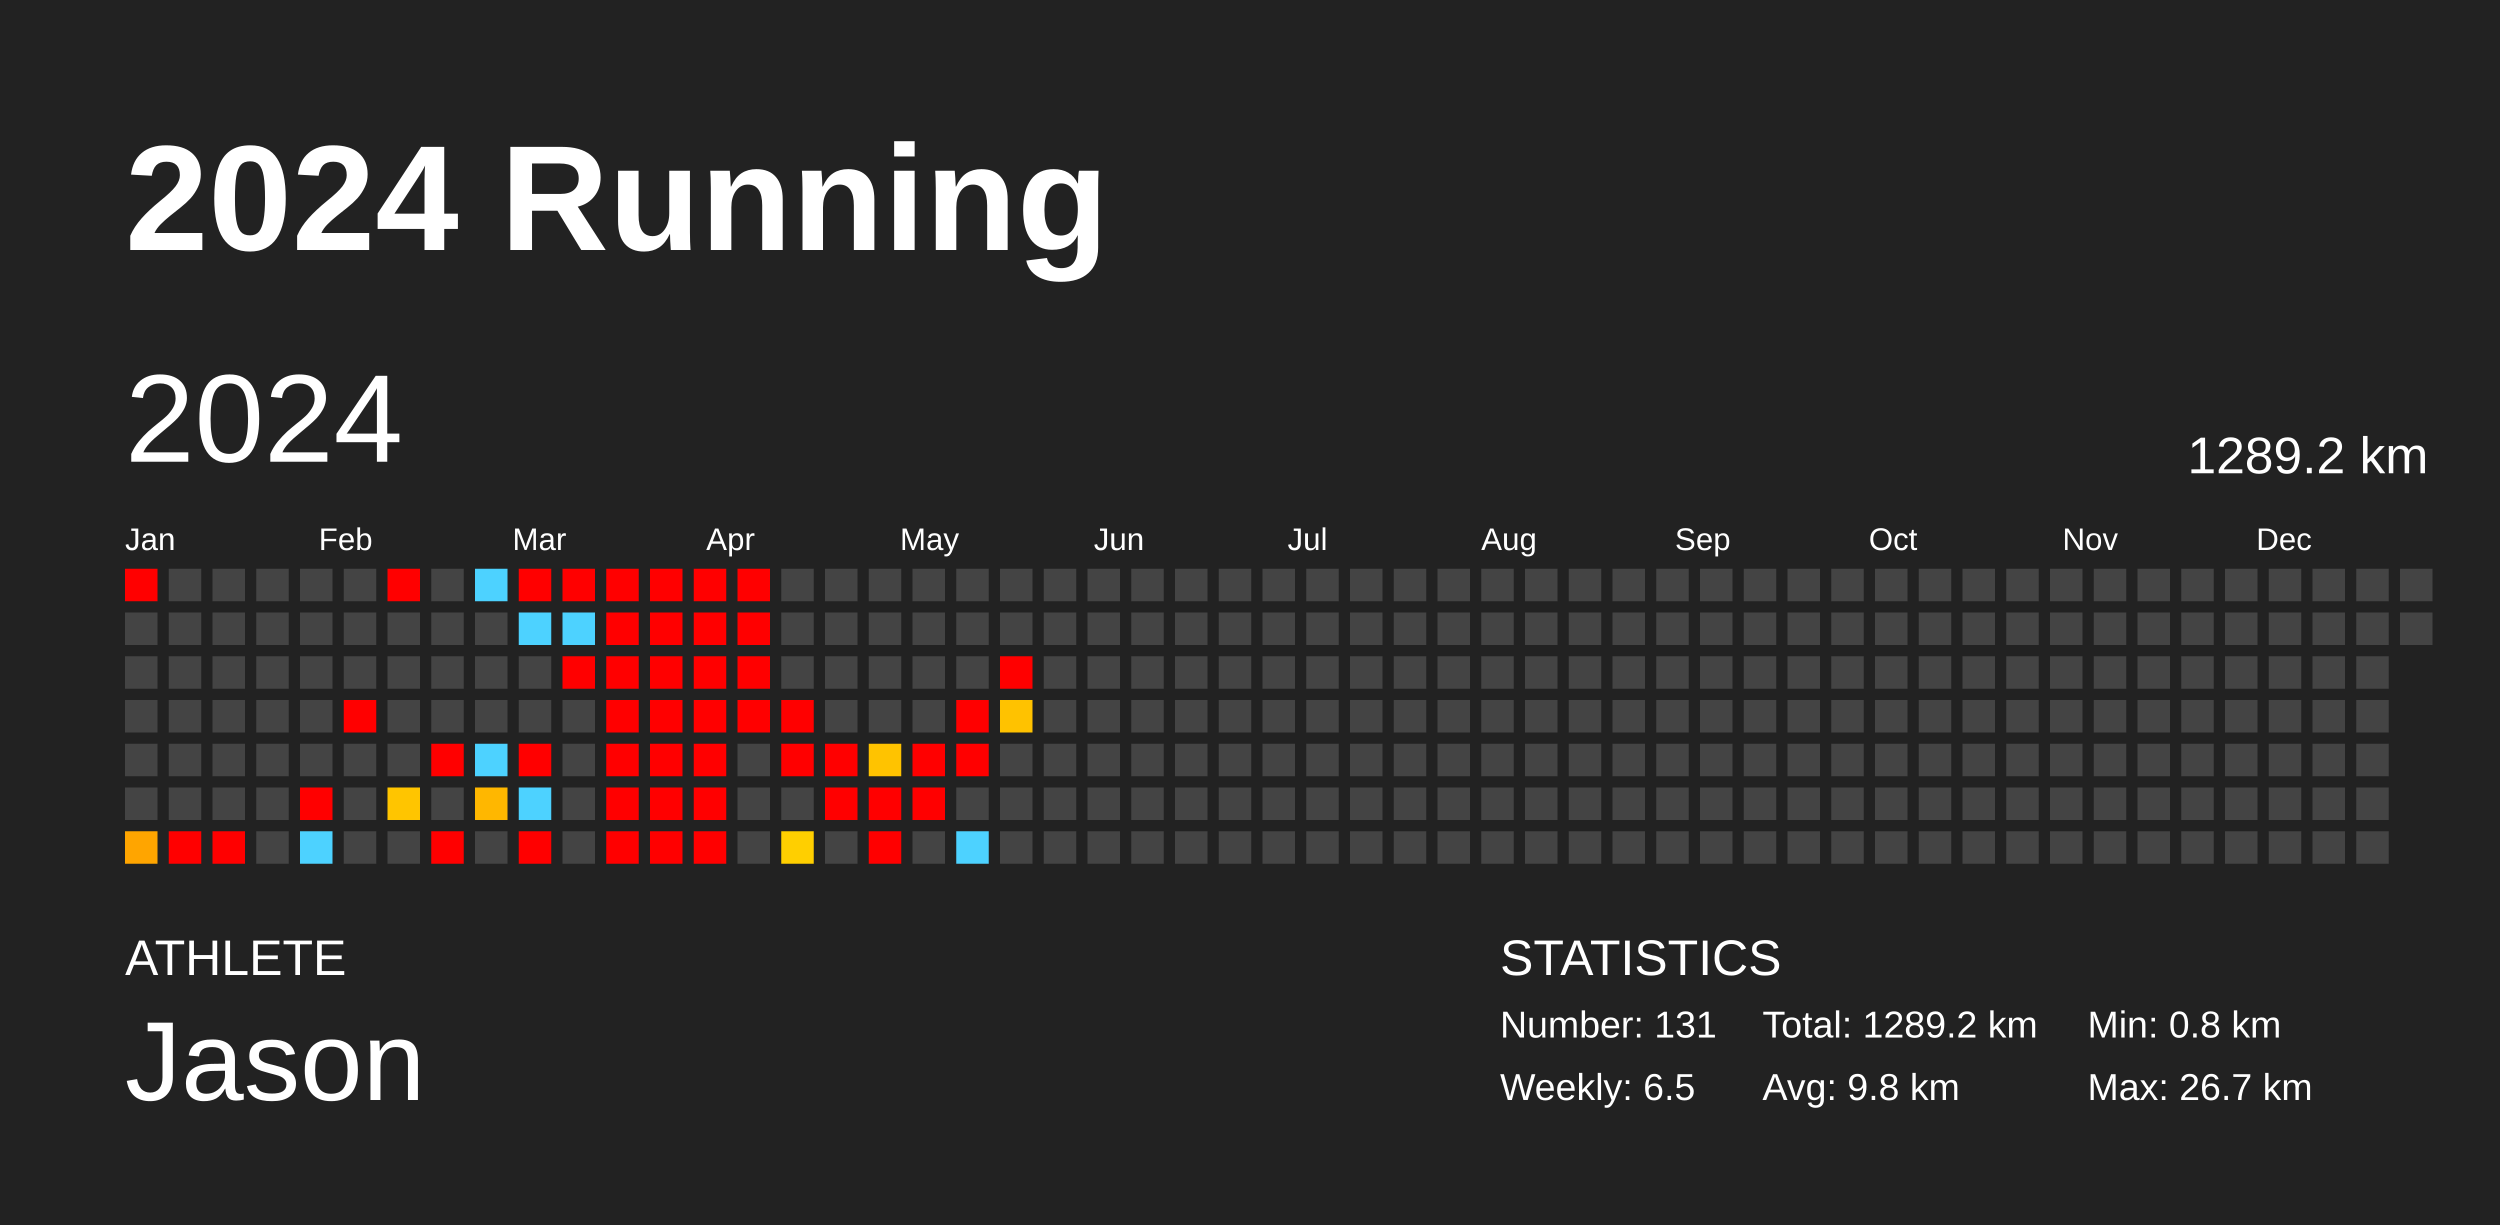
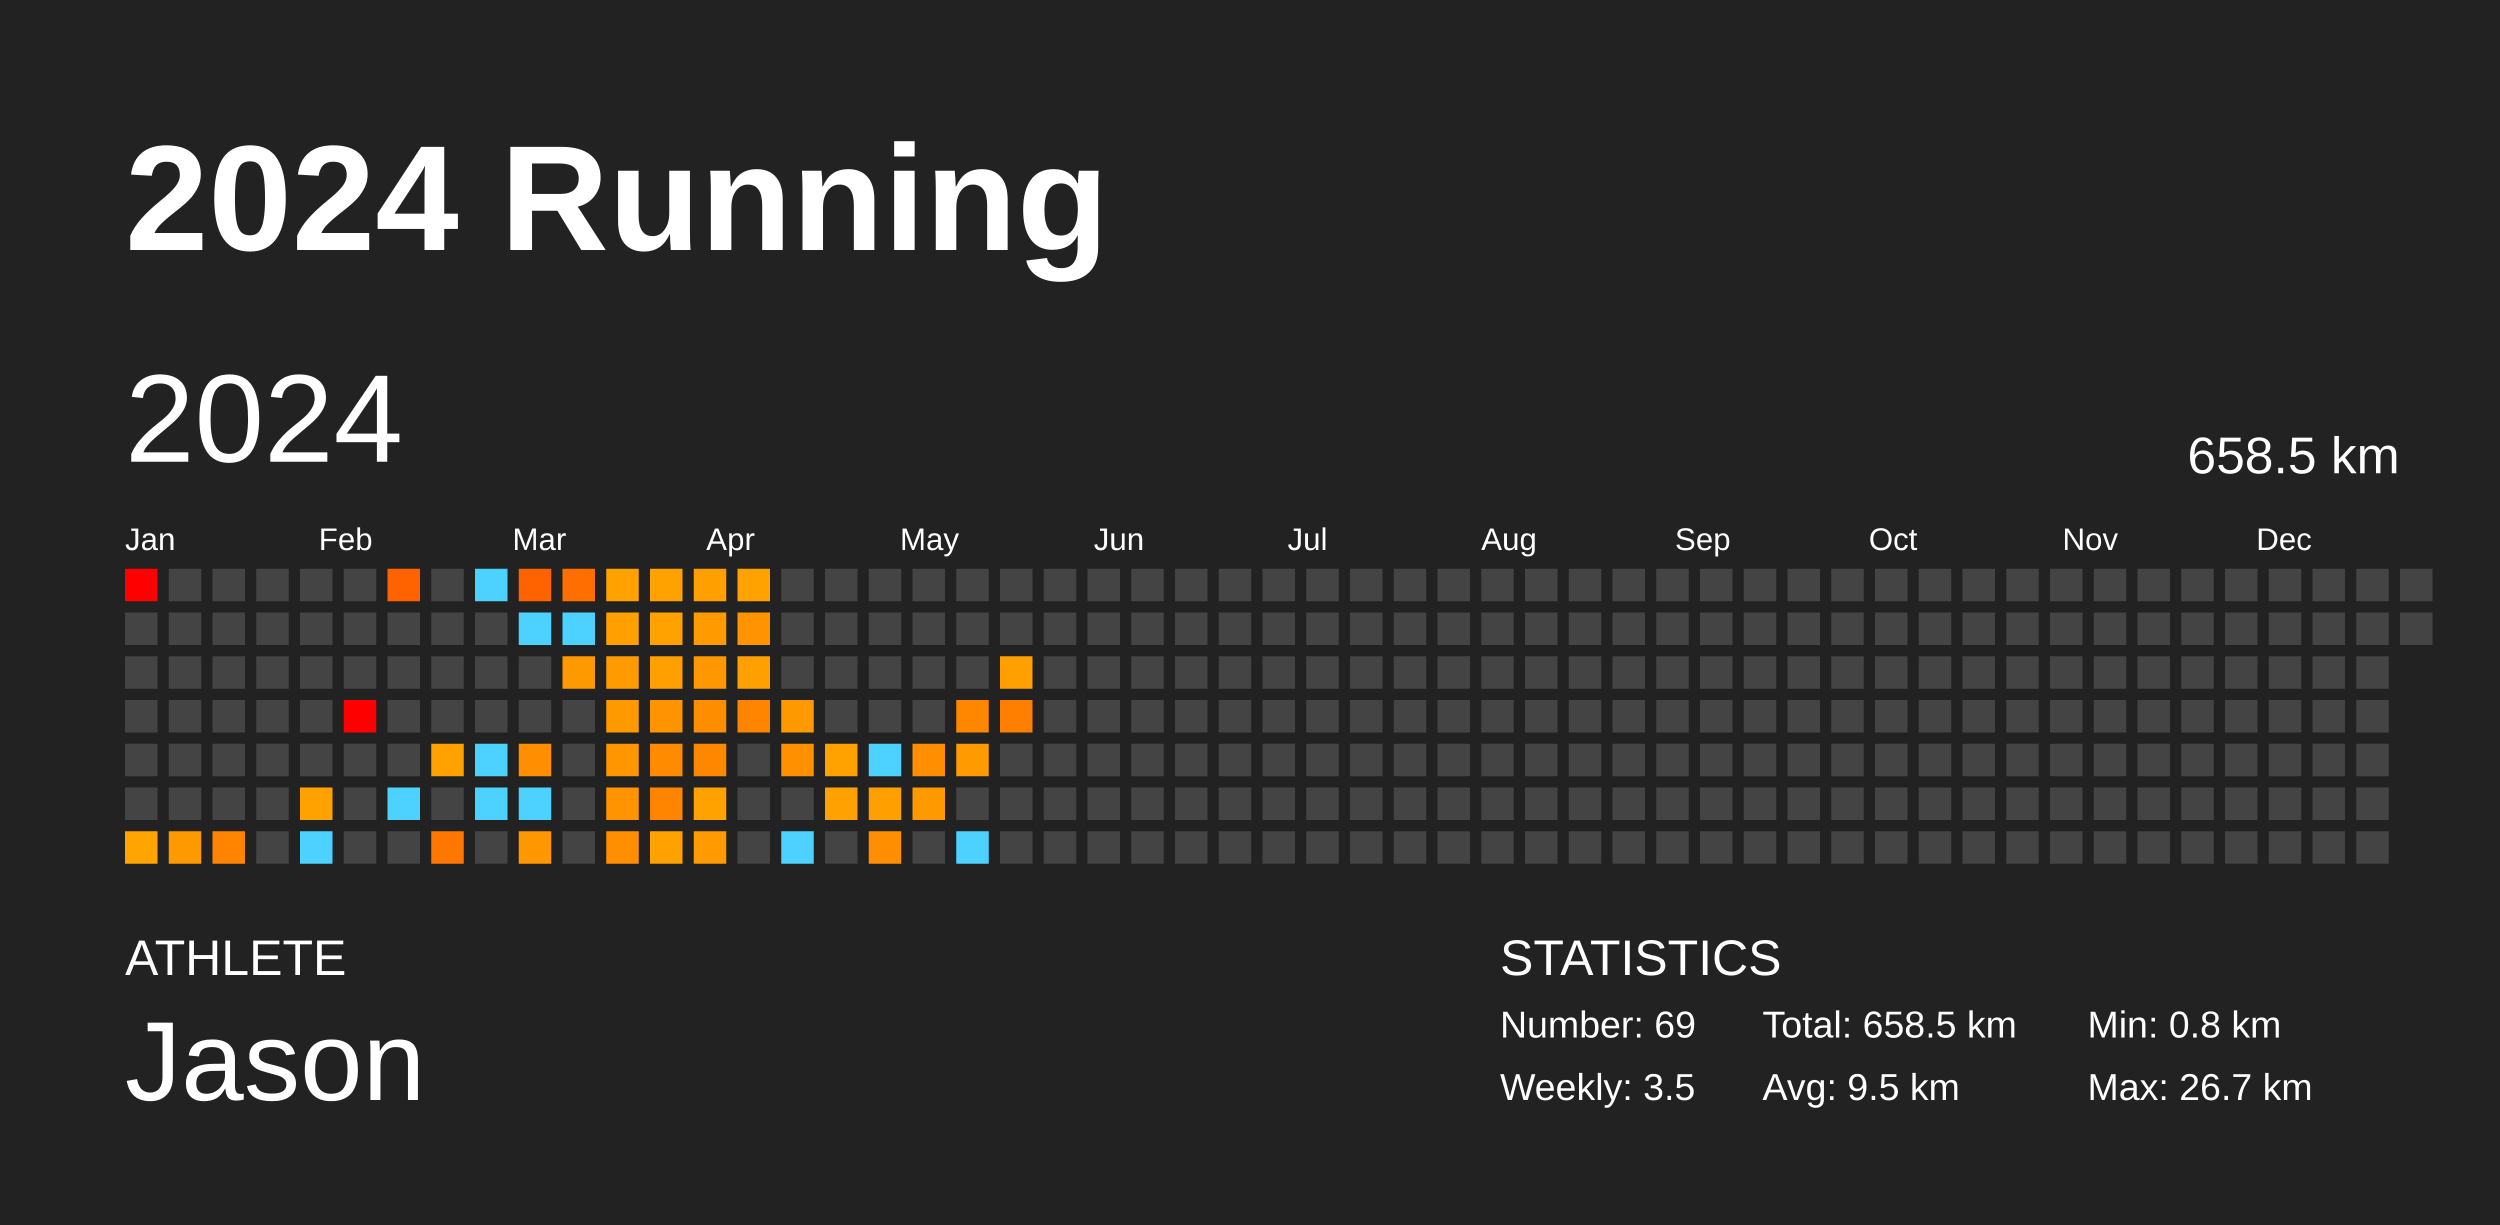
<svg xmlns="http://www.w3.org/2000/svg" baseProfile="full" height="98mm" version="1.1" viewBox="0,0,200,98" width="200mm">
  <defs />
  <rect fill="#222222" height="98" width="200" x="0" y="0" />
  <text fill="#FFFFFF" style="font-size:12px; font-family:Arial; font-weight:bold;" x="10" y="20">2024 Running</text>
  <text fill="#FFFFFF" style="font-size:4px; font-family:Arial" x="10" y="78">ATHLETE</text>
  <text fill="#FFFFFF" style="font-size:9px; font-family:Arial" x="10" y="88">Jason</text>
  <text fill="#FFFFFF" style="font-size:4px; font-family:Arial" x="120" y="78">STATISTICS</text>
-   <text fill="#FFFFFF" style="font-size:3px; font-family:Arial" x="120" y="83">Number: 131</text>
-   <text fill="#FFFFFF" style="font-size:3px; font-family:Arial" x="120" y="88">Weekly: 6.5</text>
-   <text fill="#FFFFFF" style="font-size:3px; font-family:Arial" x="141" y="83">Total: 1289.2 km</text>
-   <text fill="#FFFFFF" style="font-size:3px; font-family:Arial" x="141" y="88">Avg: 9.8 km</text>
+   <text fill="#FFFFFF" style="font-size:3px; font-family:Arial" x="120" y="83">Number: 69</text>
+   <text fill="#FFFFFF" style="font-size:3px; font-family:Arial" x="120" y="88">Weekly: 3.5</text>
+   <text fill="#FFFFFF" style="font-size:3px; font-family:Arial" x="141" y="83">Total: 658.5 km</text>
+   <text fill="#FFFFFF" style="font-size:3px; font-family:Arial" x="141" y="88">Avg: 9.5 km</text>
  <text fill="#FFFFFF" style="font-size:3px; font-family:Arial" x="167" y="83">Min: 0.8 km</text>
  <text fill="#FFFFFF" style="font-size:3px; font-family:Arial" x="167" y="88">Max: 26.7 km</text>
  <text dominant-baseline="hanging" fill="#FFFFFF" style="font-size:10.0px; font-family:Arial;" x="10" y="30">2024</text>
-   <text dominant-baseline="hanging" fill="#FFFFFF" style="font-size:4.125px; font-family:Arial;" x="175" y="35">1289.2 km</text>
+   <text dominant-baseline="hanging" fill="#FFFFFF" style="font-size:4.125px; font-family:Arial;" x="175" y="35">658.5 km</text>
  <text fill="#FFFFFF" style="font-size:2.5px; font-family:Arial" x="10.0" y="44">Jan</text>
  <text fill="#FFFFFF" style="font-size:2.5px; font-family:Arial" x="25.5" y="44">Feb</text>
  <text fill="#FFFFFF" style="font-size:2.5px; font-family:Arial" x="41.0" y="44">Mar</text>
  <text fill="#FFFFFF" style="font-size:2.5px; font-family:Arial" x="56.5" y="44">Apr</text>
  <text fill="#FFFFFF" style="font-size:2.5px; font-family:Arial" x="72.0" y="44">May</text>
  <text fill="#FFFFFF" style="font-size:2.5px; font-family:Arial" x="87.5" y="44">Jun</text>
  <text fill="#FFFFFF" style="font-size:2.5px; font-family:Arial" x="103.0" y="44">Jul</text>
  <text fill="#FFFFFF" style="font-size:2.5px; font-family:Arial" x="118.5" y="44">Aug</text>
  <text fill="#FFFFFF" style="font-size:2.5px; font-family:Arial" x="134.0" y="44">Sep</text>
  <text fill="#FFFFFF" style="font-size:2.5px; font-family:Arial" x="149.5" y="44">Oct</text>
  <text fill="#FFFFFF" style="font-size:2.5px; font-family:Arial" x="165.0" y="44">Nov</text>
  <text fill="#FFFFFF" style="font-size:2.5px; font-family:Arial" x="180.5" y="44">Dec</text>
  <rect fill="red" height="2.6" width="2.6" x="10.0" y="45.5" />
  <rect fill="#444444" height="2.6" width="2.6" x="10.0" y="49.0" />
  <rect fill="#444444" height="2.6" width="2.6" x="10.0" y="52.5" />
  <rect fill="#444444" height="2.6" width="2.6" x="10.0" y="56.0" />
  <rect fill="#444444" height="2.6" width="2.6" x="10.0" y="59.5" />
  <rect fill="#444444" height="2.6" width="2.6" x="10.0" y="63.0" />
-   <rect fill="#ffa500" height="2.6" width="2.6" x="10.0" y="66.5" />
+   <rect fill="#ffa400" height="2.6" width="2.6" x="10.0" y="66.5" />
  <rect fill="#444444" height="2.6" width="2.6" x="13.5" y="45.5" />
  <rect fill="#444444" height="2.6" width="2.6" x="13.5" y="49.0" />
  <rect fill="#444444" height="2.6" width="2.6" x="13.5" y="52.5" />
  <rect fill="#444444" height="2.6" width="2.6" x="13.5" y="56.0" />
  <rect fill="#444444" height="2.6" width="2.6" x="13.5" y="59.5" />
  <rect fill="#444444" height="2.6" width="2.6" x="13.5" y="63.0" />
-   <rect fill="red" height="2.6" width="2.6" x="13.5" y="66.5" />
+   <rect fill="#ff9900" height="2.6" width="2.6" x="13.5" y="66.5" />
  <rect fill="#444444" height="2.6" width="2.6" x="17.0" y="45.5" />
  <rect fill="#444444" height="2.6" width="2.6" x="17.0" y="49.0" />
  <rect fill="#444444" height="2.6" width="2.6" x="17.0" y="52.5" />
  <rect fill="#444444" height="2.6" width="2.6" x="17.0" y="56.0" />
  <rect fill="#444444" height="2.6" width="2.6" x="17.0" y="59.5" />
  <rect fill="#444444" height="2.6" width="2.6" x="17.0" y="63.0" />
-   <rect fill="red" height="2.6" width="2.6" x="17.0" y="66.5" />
+   <rect fill="#ff8500" height="2.6" width="2.6" x="17.0" y="66.5" />
  <rect fill="#444444" height="2.6" width="2.6" x="20.5" y="45.5" />
  <rect fill="#444444" height="2.6" width="2.6" x="20.5" y="49.0" />
  <rect fill="#444444" height="2.6" width="2.6" x="20.5" y="52.5" />
  <rect fill="#444444" height="2.6" width="2.6" x="20.5" y="56.0" />
  <rect fill="#444444" height="2.6" width="2.6" x="20.5" y="59.5" />
  <rect fill="#444444" height="2.6" width="2.6" x="20.5" y="63.0" />
  <rect fill="#444444" height="2.6" width="2.6" x="20.5" y="66.5" />
  <rect fill="#444444" height="2.6" width="2.6" x="24.0" y="45.5" />
  <rect fill="#444444" height="2.6" width="2.6" x="24.0" y="49.0" />
  <rect fill="#444444" height="2.6" width="2.6" x="24.0" y="52.5" />
  <rect fill="#444444" height="2.6" width="2.6" x="24.0" y="56.0" />
  <rect fill="#444444" height="2.6" width="2.6" x="24.0" y="59.5" />
-   <rect fill="red" height="2.6" width="2.6" x="24.0" y="63.0" />
+   <rect fill="#ffa200" height="2.6" width="2.6" x="24.0" y="63.0" />
  <rect fill="#4dd2ff" height="2.6" width="2.6" x="24.0" y="66.5" />
  <rect fill="#444444" height="2.6" width="2.6" x="27.5" y="45.5" />
  <rect fill="#444444" height="2.6" width="2.6" x="27.5" y="49.0" />
  <rect fill="#444444" height="2.6" width="2.6" x="27.5" y="52.5" />
  <rect fill="red" height="2.6" width="2.6" x="27.5" y="56.0" />
  <rect fill="#444444" height="2.6" width="2.6" x="27.5" y="59.5" />
  <rect fill="#444444" height="2.6" width="2.6" x="27.5" y="63.0" />
  <rect fill="#444444" height="2.6" width="2.6" x="27.5" y="66.5" />
-   <rect fill="red" height="2.6" width="2.6" x="31.0" y="45.5" />
+   <rect fill="#ff6300" height="2.6" width="2.6" x="31.0" y="45.5" />
  <rect fill="#444444" height="2.6" width="2.6" x="31.0" y="49.0" />
  <rect fill="#444444" height="2.6" width="2.6" x="31.0" y="52.5" />
  <rect fill="#444444" height="2.6" width="2.6" x="31.0" y="56.0" />
  <rect fill="#444444" height="2.6" width="2.6" x="31.0" y="59.5" />
-   <rect fill="#ffc500" height="2.6" width="2.6" x="31.0" y="63.0" />
+   <rect fill="#4dd2ff" height="2.6" width="2.6" x="31.0" y="63.0" />
  <rect fill="#444444" height="2.6" width="2.6" x="31.0" y="66.5" />
  <rect fill="#444444" height="2.6" width="2.6" x="34.5" y="45.5" />
  <rect fill="#444444" height="2.6" width="2.6" x="34.5" y="49.0" />
  <rect fill="#444444" height="2.6" width="2.6" x="34.5" y="52.5" />
  <rect fill="#444444" height="2.6" width="2.6" x="34.5" y="56.0" />
-   <rect fill="red" height="2.6" width="2.6" x="34.5" y="59.5" />
+   <rect fill="#ffa200" height="2.6" width="2.6" x="34.5" y="59.5" />
  <rect fill="#444444" height="2.6" width="2.6" x="34.5" y="63.0" />
-   <rect fill="red" height="2.6" width="2.6" x="34.5" y="66.5" />
+   <rect fill="#ff7700" height="2.6" width="2.6" x="34.5" y="66.5" />
  <rect fill="#4dd2ff" height="2.6" width="2.6" x="38.0" y="45.5" />
  <rect fill="#444444" height="2.6" width="2.6" x="38.0" y="49.0" />
  <rect fill="#444444" height="2.6" width="2.6" x="38.0" y="52.5" />
  <rect fill="#444444" height="2.6" width="2.6" x="38.0" y="56.0" />
  <rect fill="#4dd2ff" height="2.6" width="2.6" x="38.0" y="59.5" />
-   <rect fill="#ffb700" height="2.6" width="2.6" x="38.0" y="63.0" />
+   <rect fill="#4dd2ff" height="2.6" width="2.6" x="38.0" y="63.0" />
  <rect fill="#444444" height="2.6" width="2.6" x="38.0" y="66.5" />
-   <rect fill="red" height="2.6" width="2.6" x="41.5" y="45.5" />
+   <rect fill="#ff6300" height="2.6" width="2.6" x="41.5" y="45.5" />
  <rect fill="#4dd2ff" height="2.6" width="2.6" x="41.5" y="49.0" />
  <rect fill="#444444" height="2.6" width="2.6" x="41.5" y="52.5" />
  <rect fill="#444444" height="2.6" width="2.6" x="41.5" y="56.0" />
-   <rect fill="red" height="2.6" width="2.6" x="41.5" y="59.5" />
+   <rect fill="#ff8e00" height="2.6" width="2.6" x="41.5" y="59.5" />
  <rect fill="#4dd2ff" height="2.6" width="2.6" x="41.5" y="63.0" />
-   <rect fill="red" height="2.6" width="2.6" x="41.5" y="66.5" />
-   <rect fill="red" height="2.6" width="2.6" x="45.0" y="45.5" />
+   <rect fill="#ff9800" height="2.6" width="2.6" x="41.5" y="66.5" />
+   <rect fill="#ff6f00" height="2.6" width="2.6" x="45.0" y="45.5" />
  <rect fill="#4dd2ff" height="2.6" width="2.6" x="45.0" y="49.0" />
-   <rect fill="red" height="2.6" width="2.6" x="45.0" y="52.5" />
+   <rect fill="#ff9900" height="2.6" width="2.6" x="45.0" y="52.5" />
  <rect fill="#444444" height="2.6" width="2.6" x="45.0" y="56.0" />
  <rect fill="#444444" height="2.6" width="2.6" x="45.0" y="59.5" />
  <rect fill="#444444" height="2.6" width="2.6" x="45.0" y="63.0" />
  <rect fill="#444444" height="2.6" width="2.6" x="45.0" y="66.5" />
-   <rect fill="red" height="2.6" width="2.6" x="48.5" y="45.5" />
-   <rect fill="red" height="2.6" width="2.6" x="48.5" y="49.0" />
-   <rect fill="red" height="2.6" width="2.6" x="48.5" y="52.5" />
-   <rect fill="red" height="2.6" width="2.6" x="48.5" y="56.0" />
-   <rect fill="red" height="2.6" width="2.6" x="48.5" y="59.5" />
-   <rect fill="red" height="2.6" width="2.6" x="48.5" y="63.0" />
-   <rect fill="red" height="2.6" width="2.6" x="48.5" y="66.5" />
-   <rect fill="red" height="2.6" width="2.6" x="52.0" y="45.5" />
-   <rect fill="red" height="2.6" width="2.6" x="52.0" y="49.0" />
-   <rect fill="red" height="2.6" width="2.6" x="52.0" y="52.5" />
-   <rect fill="red" height="2.6" width="2.6" x="52.0" y="56.0" />
-   <rect fill="red" height="2.6" width="2.6" x="52.0" y="59.5" />
-   <rect fill="red" height="2.6" width="2.6" x="52.0" y="63.0" />
-   <rect fill="red" height="2.6" width="2.6" x="52.0" y="66.5" />
-   <rect fill="red" height="2.6" width="2.6" x="55.5" y="45.5" />
-   <rect fill="red" height="2.6" width="2.6" x="55.5" y="49.0" />
-   <rect fill="red" height="2.6" width="2.6" x="55.5" y="52.5" />
-   <rect fill="red" height="2.6" width="2.6" x="55.5" y="56.0" />
-   <rect fill="red" height="2.6" width="2.6" x="55.5" y="59.5" />
-   <rect fill="red" height="2.6" width="2.6" x="55.5" y="63.0" />
-   <rect fill="red" height="2.6" width="2.6" x="55.5" y="66.5" />
-   <rect fill="red" height="2.6" width="2.6" x="59.0" y="45.5" />
-   <rect fill="red" height="2.6" width="2.6" x="59.0" y="49.0" />
-   <rect fill="red" height="2.6" width="2.6" x="59.0" y="52.5" />
-   <rect fill="red" height="2.6" width="2.6" x="59.0" y="56.0" />
+   <rect fill="#ffa200" height="2.6" width="2.6" x="48.5" y="45.5" />
+   <rect fill="#ffa000" height="2.6" width="2.6" x="48.5" y="49.0" />
+   <rect fill="#ff9b00" height="2.6" width="2.6" x="48.5" y="52.5" />
+   <rect fill="#ff9900" height="2.6" width="2.6" x="48.5" y="56.0" />
+   <rect fill="#ff9600" height="2.6" width="2.6" x="48.5" y="59.5" />
+   <rect fill="#ff9300" height="2.6" width="2.6" x="48.5" y="63.0" />
+   <rect fill="#ff8f00" height="2.6" width="2.6" x="48.5" y="66.5" />
+   <rect fill="#ffa200" height="2.6" width="2.6" x="52.0" y="45.5" />
+   <rect fill="#ffa200" height="2.6" width="2.6" x="52.0" y="49.0" />
+   <rect fill="#ff9f00" height="2.6" width="2.6" x="52.0" y="52.5" />
+   <rect fill="#ff9300" height="2.6" width="2.6" x="52.0" y="56.0" />
+   <rect fill="#ff8b00" height="2.6" width="2.6" x="52.0" y="59.5" />
+   <rect fill="#ff8500" height="2.6" width="2.6" x="52.0" y="63.0" />
+   <rect fill="#ffa200" height="2.6" width="2.6" x="52.0" y="66.5" />
+   <rect fill="#ffa000" height="2.6" width="2.6" x="55.5" y="45.5" />
+   <rect fill="#ff9b00" height="2.6" width="2.6" x="55.5" y="49.0" />
+   <rect fill="#ff9800" height="2.6" width="2.6" x="55.5" y="52.5" />
+   <rect fill="#ff8d00" height="2.6" width="2.6" x="55.5" y="56.0" />
+   <rect fill="#ff8700" height="2.6" width="2.6" x="55.5" y="59.5" />
+   <rect fill="#ffa200" height="2.6" width="2.6" x="55.5" y="63.0" />
+   <rect fill="#ff9a00" height="2.6" width="2.6" x="55.5" y="66.5" />
+   <rect fill="#ffa200" height="2.6" width="2.6" x="59.0" y="45.5" />
+   <rect fill="#ff9400" height="2.6" width="2.6" x="59.0" y="49.0" />
+   <rect fill="#ff9f00" height="2.6" width="2.6" x="59.0" y="52.5" />
+   <rect fill="#ff8400" height="2.6" width="2.6" x="59.0" y="56.0" />
  <rect fill="#444444" height="2.6" width="2.6" x="59.0" y="59.5" />
  <rect fill="#444444" height="2.6" width="2.6" x="59.0" y="63.0" />
  <rect fill="#444444" height="2.6" width="2.6" x="59.0" y="66.5" />
  <rect fill="#444444" height="2.6" width="2.6" x="62.5" y="45.5" />
  <rect fill="#444444" height="2.6" width="2.6" x="62.5" y="49.0" />
  <rect fill="#444444" height="2.6" width="2.6" x="62.5" y="52.5" />
-   <rect fill="red" height="2.6" width="2.6" x="62.5" y="56.0" />
-   <rect fill="red" height="2.6" width="2.6" x="62.5" y="59.5" />
+   <rect fill="#ff9900" height="2.6" width="2.6" x="62.5" y="56.0" />
+   <rect fill="#ff9100" height="2.6" width="2.6" x="62.5" y="59.5" />
  <rect fill="#444444" height="2.6" width="2.6" x="62.5" y="63.0" />
-   <rect fill="#ffcf00" height="2.6" width="2.6" x="62.5" y="66.5" />
+   <rect fill="#4dd2ff" height="2.6" width="2.6" x="62.5" y="66.5" />
  <rect fill="#444444" height="2.6" width="2.6" x="66.0" y="45.5" />
  <rect fill="#444444" height="2.6" width="2.6" x="66.0" y="49.0" />
  <rect fill="#444444" height="2.6" width="2.6" x="66.0" y="52.5" />
  <rect fill="#444444" height="2.6" width="2.6" x="66.0" y="56.0" />
-   <rect fill="red" height="2.6" width="2.6" x="66.0" y="59.5" />
-   <rect fill="red" height="2.6" width="2.6" x="66.0" y="63.0" />
+   <rect fill="#ffa200" height="2.6" width="2.6" x="66.0" y="59.5" />
+   <rect fill="#ffa100" height="2.6" width="2.6" x="66.0" y="63.0" />
  <rect fill="#444444" height="2.6" width="2.6" x="66.0" y="66.5" />
  <rect fill="#444444" height="2.6" width="2.6" x="69.5" y="45.5" />
  <rect fill="#444444" height="2.6" width="2.6" x="69.5" y="49.0" />
  <rect fill="#444444" height="2.6" width="2.6" x="69.5" y="52.5" />
  <rect fill="#444444" height="2.6" width="2.6" x="69.5" y="56.0" />
-   <rect fill="#ffc300" height="2.6" width="2.6" x="69.5" y="59.5" />
-   <rect fill="red" height="2.6" width="2.6" x="69.5" y="63.0" />
-   <rect fill="red" height="2.6" width="2.6" x="69.5" y="66.5" />
+   <rect fill="#4dd2ff" height="2.6" width="2.6" x="69.5" y="59.5" />
+   <rect fill="#ff9f00" height="2.6" width="2.6" x="69.5" y="63.0" />
+   <rect fill="#ff8f00" height="2.6" width="2.6" x="69.5" y="66.5" />
  <rect fill="#444444" height="2.6" width="2.6" x="73.0" y="45.5" />
  <rect fill="#444444" height="2.6" width="2.6" x="73.0" y="49.0" />
  <rect fill="#444444" height="2.6" width="2.6" x="73.0" y="52.5" />
  <rect fill="#444444" height="2.6" width="2.6" x="73.0" y="56.0" />
-   <rect fill="red" height="2.6" width="2.6" x="73.0" y="59.5" />
-   <rect fill="red" height="2.6" width="2.6" x="73.0" y="63.0" />
+   <rect fill="#ff8e00" height="2.6" width="2.6" x="73.0" y="59.5" />
+   <rect fill="#ff9900" height="2.6" width="2.6" x="73.0" y="63.0" />
  <rect fill="#444444" height="2.6" width="2.6" x="73.0" y="66.5" />
  <rect fill="#444444" height="2.6" width="2.6" x="76.5" y="45.5" />
  <rect fill="#444444" height="2.6" width="2.6" x="76.5" y="49.0" />
  <rect fill="#444444" height="2.6" width="2.6" x="76.5" y="52.5" />
-   <rect fill="red" height="2.6" width="2.6" x="76.5" y="56.0" />
-   <rect fill="red" height="2.6" width="2.6" x="76.5" y="59.5" />
+   <rect fill="#ff8700" height="2.6" width="2.6" x="76.5" y="56.0" />
+   <rect fill="#ff9a00" height="2.6" width="2.6" x="76.5" y="59.5" />
  <rect fill="#444444" height="2.6" width="2.6" x="76.5" y="63.0" />
  <rect fill="#4dd2ff" height="2.6" width="2.6" x="76.5" y="66.5" />
  <rect fill="#444444" height="2.6" width="2.6" x="80.0" y="45.5" />
  <rect fill="#444444" height="2.6" width="2.6" x="80.0" y="49.0" />
-   <rect fill="red" height="2.6" width="2.6" x="80.0" y="52.5" />
-   <rect fill="#ffc200" height="2.6" width="2.6" x="80.0" y="56.0" />
+   <rect fill="#ff9f00" height="2.6" width="2.6" x="80.0" y="52.5" />
+   <rect fill="#ff8000" height="2.6" width="2.6" x="80.0" y="56.0" />
  <rect fill="#444444" height="2.6" width="2.6" x="80.0" y="59.5" />
  <rect fill="#444444" height="2.6" width="2.6" x="80.0" y="63.0" />
  <rect fill="#444444" height="2.6" width="2.6" x="80.0" y="66.5" />
  <rect fill="#444444" height="2.6" width="2.6" x="83.5" y="45.5" />
  <rect fill="#444444" height="2.6" width="2.6" x="83.5" y="49.0" />
  <rect fill="#444444" height="2.6" width="2.6" x="83.5" y="52.5" />
  <rect fill="#444444" height="2.6" width="2.6" x="83.5" y="56.0" />
  <rect fill="#444444" height="2.6" width="2.6" x="83.5" y="59.5" />
  <rect fill="#444444" height="2.6" width="2.6" x="83.5" y="63.0" />
  <rect fill="#444444" height="2.6" width="2.6" x="83.5" y="66.5" />
  <rect fill="#444444" height="2.6" width="2.6" x="87.0" y="45.5" />
  <rect fill="#444444" height="2.6" width="2.6" x="87.0" y="49.0" />
  <rect fill="#444444" height="2.6" width="2.6" x="87.0" y="52.5" />
  <rect fill="#444444" height="2.6" width="2.6" x="87.0" y="56.0" />
  <rect fill="#444444" height="2.6" width="2.6" x="87.0" y="59.5" />
  <rect fill="#444444" height="2.6" width="2.6" x="87.0" y="63.0" />
  <rect fill="#444444" height="2.6" width="2.6" x="87.0" y="66.5" />
  <rect fill="#444444" height="2.6" width="2.6" x="90.5" y="45.5" />
  <rect fill="#444444" height="2.6" width="2.6" x="90.5" y="49.0" />
  <rect fill="#444444" height="2.6" width="2.6" x="90.5" y="52.5" />
  <rect fill="#444444" height="2.6" width="2.6" x="90.5" y="56.0" />
  <rect fill="#444444" height="2.6" width="2.6" x="90.5" y="59.5" />
  <rect fill="#444444" height="2.6" width="2.6" x="90.5" y="63.0" />
  <rect fill="#444444" height="2.6" width="2.6" x="90.5" y="66.5" />
  <rect fill="#444444" height="2.6" width="2.6" x="94.0" y="45.5" />
  <rect fill="#444444" height="2.6" width="2.6" x="94.0" y="49.0" />
  <rect fill="#444444" height="2.6" width="2.6" x="94.0" y="52.5" />
  <rect fill="#444444" height="2.6" width="2.6" x="94.0" y="56.0" />
  <rect fill="#444444" height="2.6" width="2.6" x="94.0" y="59.5" />
  <rect fill="#444444" height="2.6" width="2.6" x="94.0" y="63.0" />
  <rect fill="#444444" height="2.6" width="2.6" x="94.0" y="66.5" />
  <rect fill="#444444" height="2.6" width="2.6" x="97.5" y="45.5" />
  <rect fill="#444444" height="2.6" width="2.6" x="97.5" y="49.0" />
  <rect fill="#444444" height="2.6" width="2.6" x="97.5" y="52.5" />
  <rect fill="#444444" height="2.6" width="2.6" x="97.5" y="56.0" />
  <rect fill="#444444" height="2.6" width="2.6" x="97.5" y="59.5" />
  <rect fill="#444444" height="2.6" width="2.6" x="97.5" y="63.0" />
  <rect fill="#444444" height="2.6" width="2.6" x="97.5" y="66.5" />
  <rect fill="#444444" height="2.6" width="2.6" x="101.0" y="45.5" />
  <rect fill="#444444" height="2.6" width="2.6" x="101.0" y="49.0" />
  <rect fill="#444444" height="2.6" width="2.6" x="101.0" y="52.5" />
  <rect fill="#444444" height="2.6" width="2.6" x="101.0" y="56.0" />
  <rect fill="#444444" height="2.6" width="2.6" x="101.0" y="59.5" />
  <rect fill="#444444" height="2.6" width="2.6" x="101.0" y="63.0" />
  <rect fill="#444444" height="2.6" width="2.6" x="101.0" y="66.5" />
  <rect fill="#444444" height="2.6" width="2.6" x="104.5" y="45.5" />
  <rect fill="#444444" height="2.6" width="2.6" x="104.5" y="49.0" />
  <rect fill="#444444" height="2.6" width="2.6" x="104.5" y="52.5" />
  <rect fill="#444444" height="2.6" width="2.6" x="104.5" y="56.0" />
  <rect fill="#444444" height="2.6" width="2.6" x="104.5" y="59.5" />
  <rect fill="#444444" height="2.6" width="2.6" x="104.5" y="63.0" />
  <rect fill="#444444" height="2.6" width="2.6" x="104.5" y="66.5" />
  <rect fill="#444444" height="2.6" width="2.6" x="108.0" y="45.5" />
  <rect fill="#444444" height="2.6" width="2.6" x="108.0" y="49.0" />
  <rect fill="#444444" height="2.6" width="2.6" x="108.0" y="52.5" />
  <rect fill="#444444" height="2.6" width="2.6" x="108.0" y="56.0" />
  <rect fill="#444444" height="2.6" width="2.6" x="108.0" y="59.5" />
  <rect fill="#444444" height="2.6" width="2.6" x="108.0" y="63.0" />
  <rect fill="#444444" height="2.6" width="2.6" x="108.0" y="66.5" />
  <rect fill="#444444" height="2.6" width="2.6" x="111.5" y="45.5" />
  <rect fill="#444444" height="2.6" width="2.6" x="111.5" y="49.0" />
  <rect fill="#444444" height="2.6" width="2.6" x="111.5" y="52.5" />
  <rect fill="#444444" height="2.6" width="2.6" x="111.5" y="56.0" />
  <rect fill="#444444" height="2.6" width="2.6" x="111.5" y="59.5" />
  <rect fill="#444444" height="2.6" width="2.6" x="111.5" y="63.0" />
  <rect fill="#444444" height="2.6" width="2.6" x="111.5" y="66.5" />
  <rect fill="#444444" height="2.6" width="2.6" x="115.0" y="45.5" />
  <rect fill="#444444" height="2.6" width="2.6" x="115.0" y="49.0" />
  <rect fill="#444444" height="2.6" width="2.6" x="115.0" y="52.5" />
  <rect fill="#444444" height="2.6" width="2.6" x="115.0" y="56.0" />
  <rect fill="#444444" height="2.6" width="2.6" x="115.0" y="59.5" />
  <rect fill="#444444" height="2.6" width="2.6" x="115.0" y="63.0" />
  <rect fill="#444444" height="2.6" width="2.6" x="115.0" y="66.5" />
  <rect fill="#444444" height="2.6" width="2.6" x="118.5" y="45.5" />
  <rect fill="#444444" height="2.6" width="2.6" x="118.5" y="49.0" />
  <rect fill="#444444" height="2.6" width="2.6" x="118.5" y="52.5" />
  <rect fill="#444444" height="2.6" width="2.6" x="118.5" y="56.0" />
  <rect fill="#444444" height="2.6" width="2.6" x="118.5" y="59.5" />
  <rect fill="#444444" height="2.6" width="2.6" x="118.5" y="63.0" />
  <rect fill="#444444" height="2.6" width="2.6" x="118.5" y="66.5" />
  <rect fill="#444444" height="2.6" width="2.6" x="122.0" y="45.5" />
  <rect fill="#444444" height="2.6" width="2.6" x="122.0" y="49.0" />
  <rect fill="#444444" height="2.6" width="2.6" x="122.0" y="52.5" />
  <rect fill="#444444" height="2.6" width="2.6" x="122.0" y="56.0" />
  <rect fill="#444444" height="2.6" width="2.6" x="122.0" y="59.5" />
  <rect fill="#444444" height="2.6" width="2.6" x="122.0" y="63.0" />
  <rect fill="#444444" height="2.6" width="2.6" x="122.0" y="66.5" />
  <rect fill="#444444" height="2.6" width="2.6" x="125.5" y="45.5" />
  <rect fill="#444444" height="2.6" width="2.6" x="125.5" y="49.0" />
  <rect fill="#444444" height="2.6" width="2.6" x="125.5" y="52.5" />
  <rect fill="#444444" height="2.6" width="2.6" x="125.5" y="56.0" />
  <rect fill="#444444" height="2.6" width="2.6" x="125.5" y="59.5" />
  <rect fill="#444444" height="2.6" width="2.6" x="125.5" y="63.0" />
  <rect fill="#444444" height="2.6" width="2.6" x="125.5" y="66.5" />
  <rect fill="#444444" height="2.6" width="2.6" x="129.0" y="45.5" />
  <rect fill="#444444" height="2.6" width="2.6" x="129.0" y="49.0" />
  <rect fill="#444444" height="2.6" width="2.6" x="129.0" y="52.5" />
  <rect fill="#444444" height="2.6" width="2.6" x="129.0" y="56.0" />
  <rect fill="#444444" height="2.6" width="2.6" x="129.0" y="59.5" />
  <rect fill="#444444" height="2.6" width="2.6" x="129.0" y="63.0" />
  <rect fill="#444444" height="2.6" width="2.6" x="129.0" y="66.5" />
  <rect fill="#444444" height="2.6" width="2.6" x="132.5" y="45.5" />
  <rect fill="#444444" height="2.6" width="2.6" x="132.5" y="49.0" />
  <rect fill="#444444" height="2.6" width="2.6" x="132.5" y="52.5" />
  <rect fill="#444444" height="2.6" width="2.6" x="132.5" y="56.0" />
  <rect fill="#444444" height="2.6" width="2.6" x="132.5" y="59.5" />
  <rect fill="#444444" height="2.6" width="2.6" x="132.5" y="63.0" />
  <rect fill="#444444" height="2.6" width="2.6" x="132.5" y="66.5" />
  <rect fill="#444444" height="2.6" width="2.6" x="136.0" y="45.5" />
  <rect fill="#444444" height="2.6" width="2.6" x="136.0" y="49.0" />
  <rect fill="#444444" height="2.6" width="2.6" x="136.0" y="52.5" />
  <rect fill="#444444" height="2.6" width="2.6" x="136.0" y="56.0" />
  <rect fill="#444444" height="2.6" width="2.6" x="136.0" y="59.5" />
  <rect fill="#444444" height="2.6" width="2.6" x="136.0" y="63.0" />
  <rect fill="#444444" height="2.6" width="2.6" x="136.0" y="66.5" />
  <rect fill="#444444" height="2.6" width="2.6" x="139.5" y="45.5" />
  <rect fill="#444444" height="2.6" width="2.6" x="139.5" y="49.0" />
  <rect fill="#444444" height="2.6" width="2.6" x="139.5" y="52.5" />
  <rect fill="#444444" height="2.6" width="2.6" x="139.5" y="56.0" />
  <rect fill="#444444" height="2.6" width="2.6" x="139.5" y="59.5" />
  <rect fill="#444444" height="2.6" width="2.6" x="139.5" y="63.0" />
  <rect fill="#444444" height="2.6" width="2.6" x="139.5" y="66.5" />
  <rect fill="#444444" height="2.6" width="2.6" x="143.0" y="45.5" />
  <rect fill="#444444" height="2.6" width="2.6" x="143.0" y="49.0" />
  <rect fill="#444444" height="2.6" width="2.6" x="143.0" y="52.5" />
  <rect fill="#444444" height="2.6" width="2.6" x="143.0" y="56.0" />
  <rect fill="#444444" height="2.6" width="2.6" x="143.0" y="59.5" />
  <rect fill="#444444" height="2.6" width="2.6" x="143.0" y="63.0" />
  <rect fill="#444444" height="2.6" width="2.6" x="143.0" y="66.5" />
  <rect fill="#444444" height="2.6" width="2.6" x="146.5" y="45.5" />
  <rect fill="#444444" height="2.6" width="2.6" x="146.5" y="49.0" />
  <rect fill="#444444" height="2.6" width="2.6" x="146.5" y="52.5" />
  <rect fill="#444444" height="2.6" width="2.6" x="146.5" y="56.0" />
  <rect fill="#444444" height="2.6" width="2.6" x="146.5" y="59.5" />
  <rect fill="#444444" height="2.6" width="2.6" x="146.5" y="63.0" />
  <rect fill="#444444" height="2.6" width="2.6" x="146.5" y="66.5" />
  <rect fill="#444444" height="2.6" width="2.6" x="150.0" y="45.5" />
  <rect fill="#444444" height="2.6" width="2.6" x="150.0" y="49.0" />
  <rect fill="#444444" height="2.6" width="2.6" x="150.0" y="52.5" />
  <rect fill="#444444" height="2.6" width="2.6" x="150.0" y="56.0" />
  <rect fill="#444444" height="2.6" width="2.6" x="150.0" y="59.5" />
  <rect fill="#444444" height="2.6" width="2.6" x="150.0" y="63.0" />
  <rect fill="#444444" height="2.6" width="2.6" x="150.0" y="66.5" />
  <rect fill="#444444" height="2.6" width="2.6" x="153.5" y="45.5" />
  <rect fill="#444444" height="2.6" width="2.6" x="153.5" y="49.0" />
  <rect fill="#444444" height="2.6" width="2.6" x="153.5" y="52.5" />
  <rect fill="#444444" height="2.6" width="2.6" x="153.5" y="56.0" />
  <rect fill="#444444" height="2.6" width="2.6" x="153.5" y="59.5" />
  <rect fill="#444444" height="2.6" width="2.6" x="153.5" y="63.0" />
  <rect fill="#444444" height="2.6" width="2.6" x="153.5" y="66.5" />
  <rect fill="#444444" height="2.6" width="2.6" x="157.0" y="45.5" />
  <rect fill="#444444" height="2.6" width="2.6" x="157.0" y="49.0" />
  <rect fill="#444444" height="2.6" width="2.6" x="157.0" y="52.5" />
  <rect fill="#444444" height="2.6" width="2.6" x="157.0" y="56.0" />
  <rect fill="#444444" height="2.6" width="2.6" x="157.0" y="59.5" />
  <rect fill="#444444" height="2.6" width="2.6" x="157.0" y="63.0" />
  <rect fill="#444444" height="2.6" width="2.6" x="157.0" y="66.5" />
  <rect fill="#444444" height="2.6" width="2.6" x="160.5" y="45.5" />
  <rect fill="#444444" height="2.6" width="2.6" x="160.5" y="49.0" />
  <rect fill="#444444" height="2.6" width="2.6" x="160.5" y="52.5" />
  <rect fill="#444444" height="2.6" width="2.6" x="160.5" y="56.0" />
  <rect fill="#444444" height="2.6" width="2.6" x="160.5" y="59.5" />
  <rect fill="#444444" height="2.6" width="2.6" x="160.5" y="63.0" />
  <rect fill="#444444" height="2.6" width="2.6" x="160.5" y="66.5" />
  <rect fill="#444444" height="2.6" width="2.6" x="164.0" y="45.5" />
  <rect fill="#444444" height="2.6" width="2.6" x="164.0" y="49.0" />
  <rect fill="#444444" height="2.6" width="2.6" x="164.0" y="52.5" />
  <rect fill="#444444" height="2.6" width="2.6" x="164.0" y="56.0" />
  <rect fill="#444444" height="2.6" width="2.6" x="164.0" y="59.5" />
  <rect fill="#444444" height="2.6" width="2.6" x="164.0" y="63.0" />
  <rect fill="#444444" height="2.6" width="2.6" x="164.0" y="66.5" />
  <rect fill="#444444" height="2.6" width="2.6" x="167.5" y="45.5" />
  <rect fill="#444444" height="2.6" width="2.6" x="167.5" y="49.0" />
  <rect fill="#444444" height="2.6" width="2.6" x="167.5" y="52.5" />
  <rect fill="#444444" height="2.6" width="2.6" x="167.5" y="56.0" />
  <rect fill="#444444" height="2.6" width="2.6" x="167.5" y="59.5" />
  <rect fill="#444444" height="2.6" width="2.6" x="167.5" y="63.0" />
  <rect fill="#444444" height="2.6" width="2.6" x="167.5" y="66.5" />
  <rect fill="#444444" height="2.6" width="2.6" x="171.0" y="45.5" />
  <rect fill="#444444" height="2.6" width="2.6" x="171.0" y="49.0" />
  <rect fill="#444444" height="2.6" width="2.6" x="171.0" y="52.5" />
  <rect fill="#444444" height="2.6" width="2.6" x="171.0" y="56.0" />
  <rect fill="#444444" height="2.6" width="2.6" x="171.0" y="59.5" />
  <rect fill="#444444" height="2.6" width="2.6" x="171.0" y="63.0" />
  <rect fill="#444444" height="2.6" width="2.6" x="171.0" y="66.5" />
  <rect fill="#444444" height="2.6" width="2.6" x="174.5" y="45.5" />
  <rect fill="#444444" height="2.6" width="2.6" x="174.5" y="49.0" />
  <rect fill="#444444" height="2.6" width="2.6" x="174.5" y="52.5" />
  <rect fill="#444444" height="2.6" width="2.6" x="174.5" y="56.0" />
  <rect fill="#444444" height="2.6" width="2.6" x="174.5" y="59.5" />
  <rect fill="#444444" height="2.6" width="2.6" x="174.5" y="63.0" />
  <rect fill="#444444" height="2.6" width="2.6" x="174.5" y="66.5" />
  <rect fill="#444444" height="2.6" width="2.6" x="178.0" y="45.5" />
  <rect fill="#444444" height="2.6" width="2.6" x="178.0" y="49.0" />
  <rect fill="#444444" height="2.6" width="2.6" x="178.0" y="52.5" />
  <rect fill="#444444" height="2.6" width="2.6" x="178.0" y="56.0" />
  <rect fill="#444444" height="2.6" width="2.6" x="178.0" y="59.5" />
  <rect fill="#444444" height="2.6" width="2.6" x="178.0" y="63.0" />
  <rect fill="#444444" height="2.6" width="2.6" x="178.0" y="66.5" />
  <rect fill="#444444" height="2.6" width="2.6" x="181.5" y="45.5" />
  <rect fill="#444444" height="2.6" width="2.6" x="181.5" y="49.0" />
  <rect fill="#444444" height="2.6" width="2.6" x="181.5" y="52.5" />
  <rect fill="#444444" height="2.6" width="2.6" x="181.5" y="56.0" />
  <rect fill="#444444" height="2.6" width="2.6" x="181.5" y="59.5" />
  <rect fill="#444444" height="2.6" width="2.6" x="181.5" y="63.0" />
  <rect fill="#444444" height="2.6" width="2.6" x="181.5" y="66.5" />
  <rect fill="#444444" height="2.6" width="2.6" x="185.0" y="45.5" />
  <rect fill="#444444" height="2.6" width="2.6" x="185.0" y="49.0" />
  <rect fill="#444444" height="2.6" width="2.6" x="185.0" y="52.5" />
  <rect fill="#444444" height="2.6" width="2.6" x="185.0" y="56.0" />
  <rect fill="#444444" height="2.6" width="2.6" x="185.0" y="59.5" />
  <rect fill="#444444" height="2.6" width="2.6" x="185.0" y="63.0" />
  <rect fill="#444444" height="2.6" width="2.6" x="185.0" y="66.5" />
  <rect fill="#444444" height="2.6" width="2.6" x="188.5" y="45.5" />
  <rect fill="#444444" height="2.6" width="2.6" x="188.5" y="49.0" />
  <rect fill="#444444" height="2.6" width="2.6" x="188.5" y="52.5" />
  <rect fill="#444444" height="2.6" width="2.6" x="188.5" y="56.0" />
  <rect fill="#444444" height="2.6" width="2.6" x="188.5" y="59.5" />
  <rect fill="#444444" height="2.6" width="2.6" x="188.5" y="63.0" />
  <rect fill="#444444" height="2.6" width="2.6" x="188.5" y="66.5" />
  <rect fill="#444444" height="2.6" width="2.6" x="192.0" y="45.5" />
  <rect fill="#444444" height="2.6" width="2.6" x="192.0" y="49.0" />
</svg>
